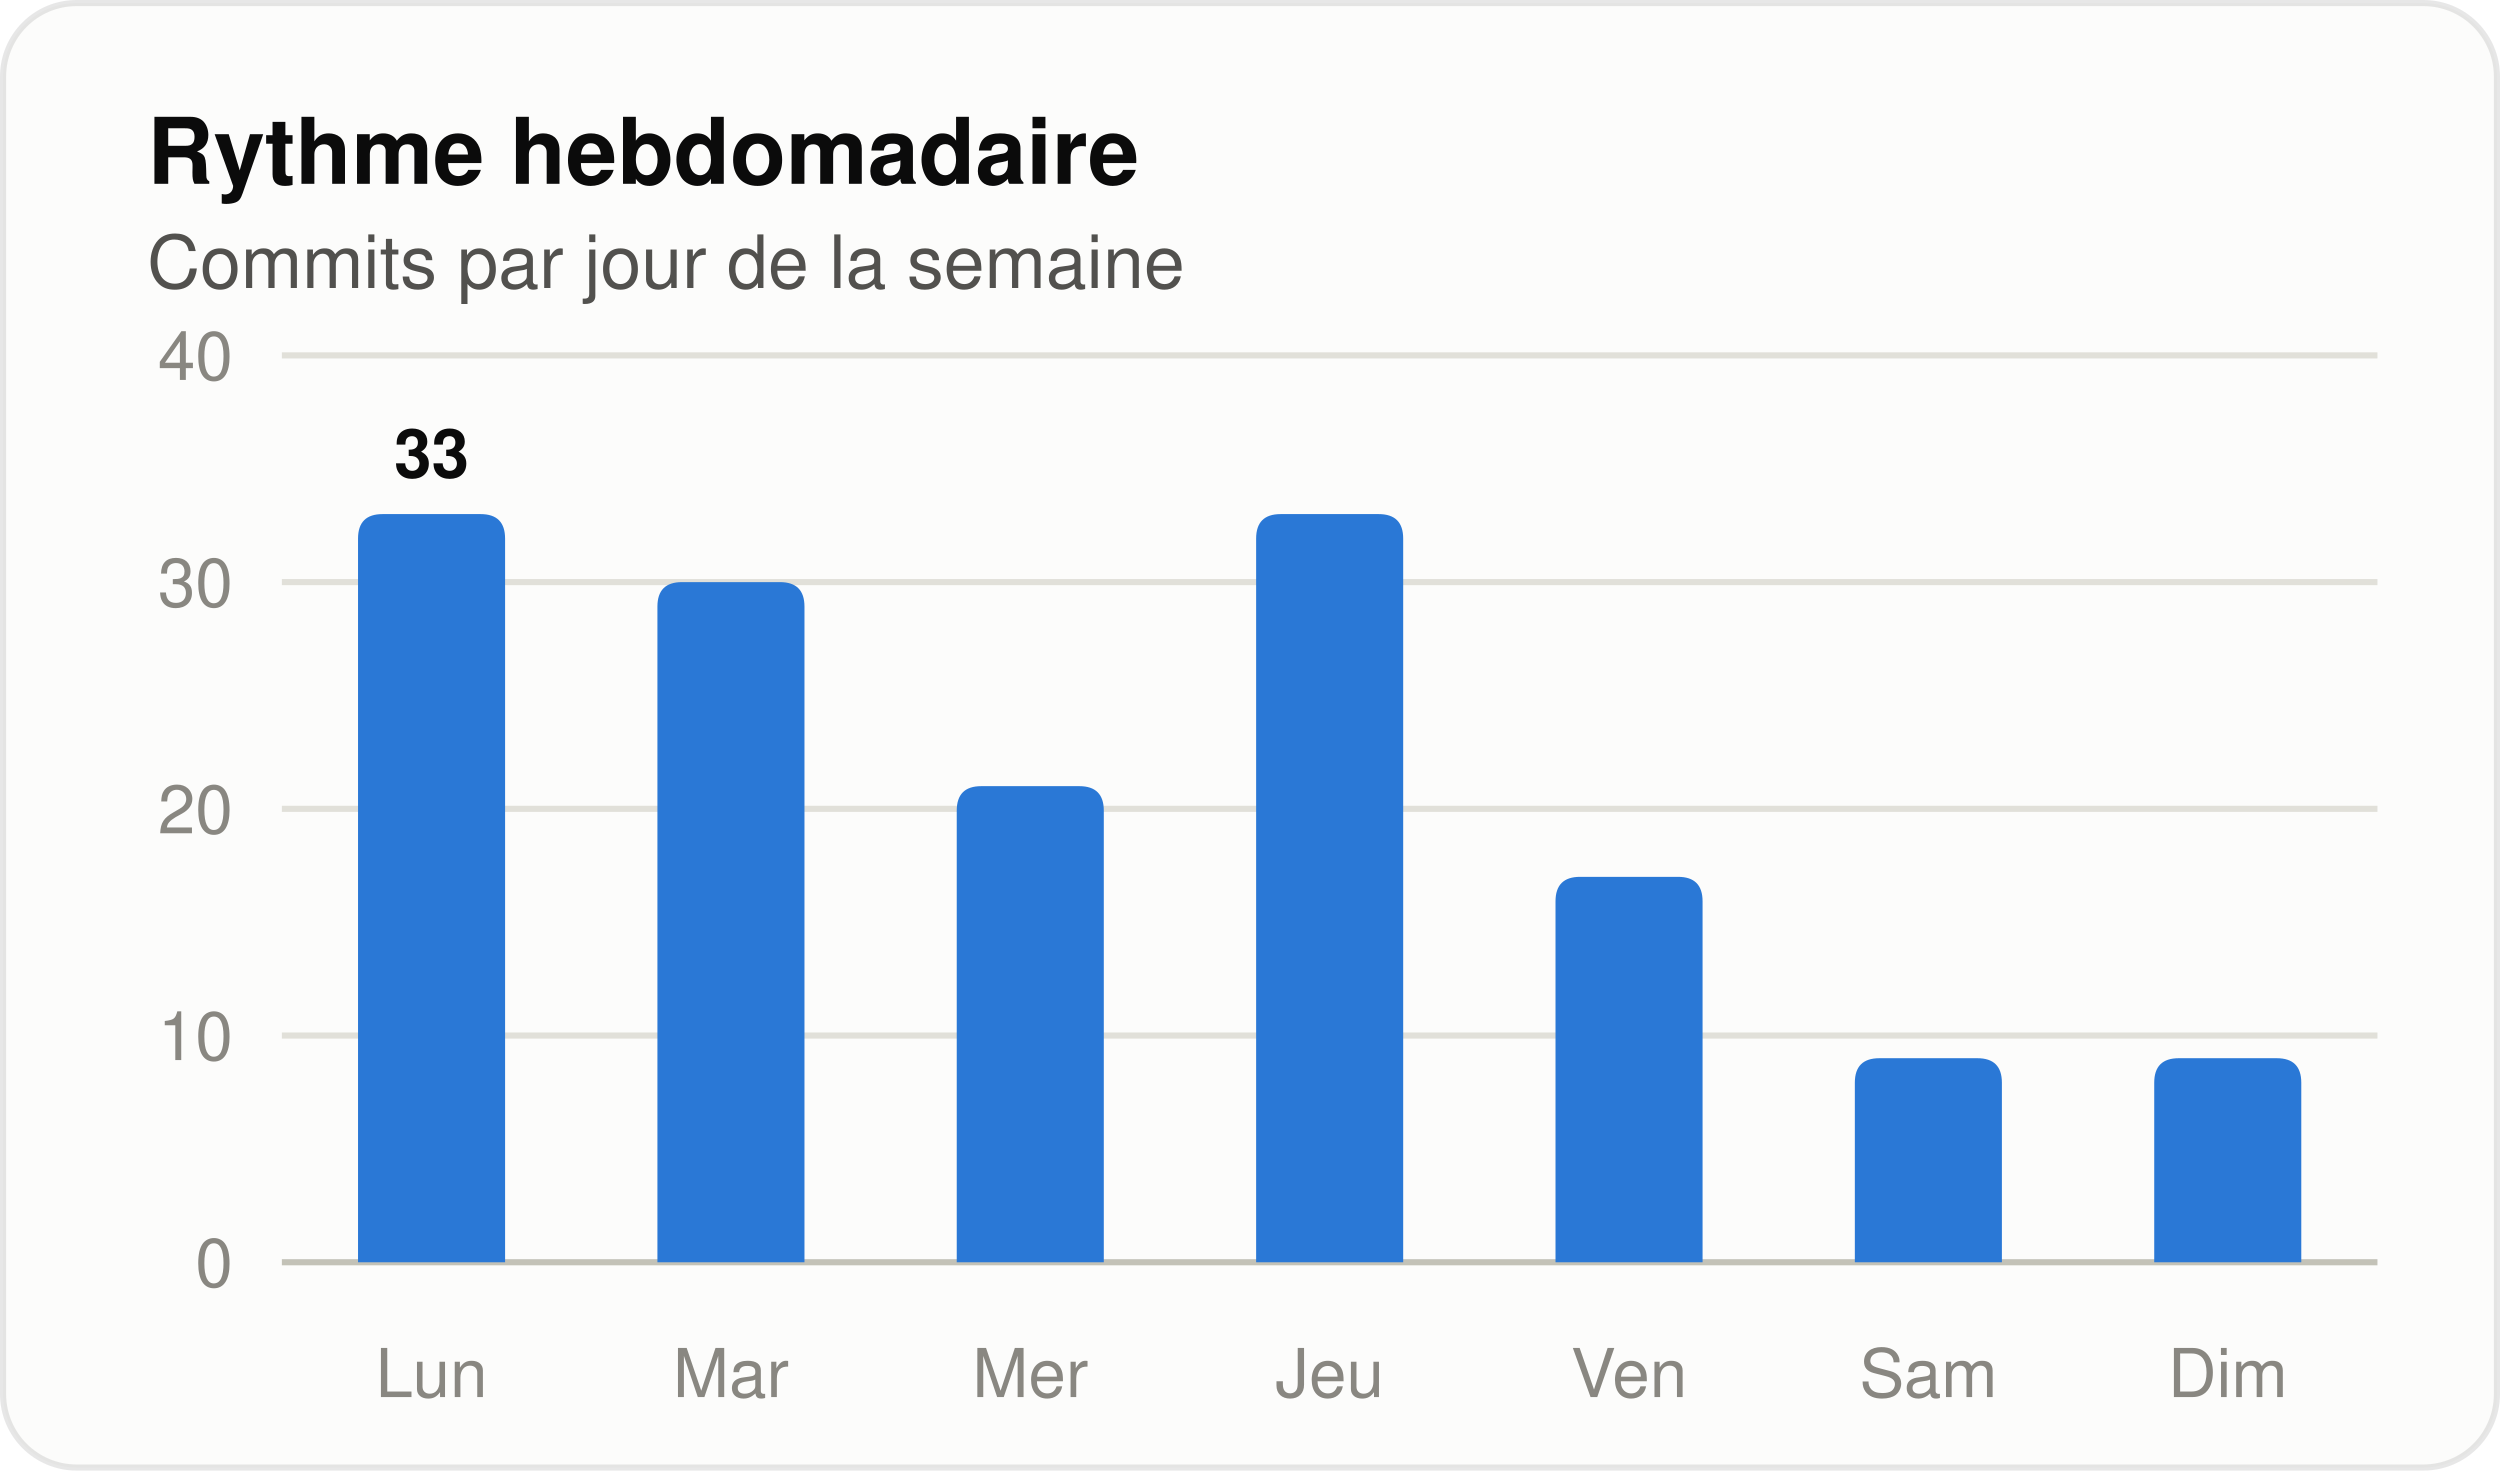
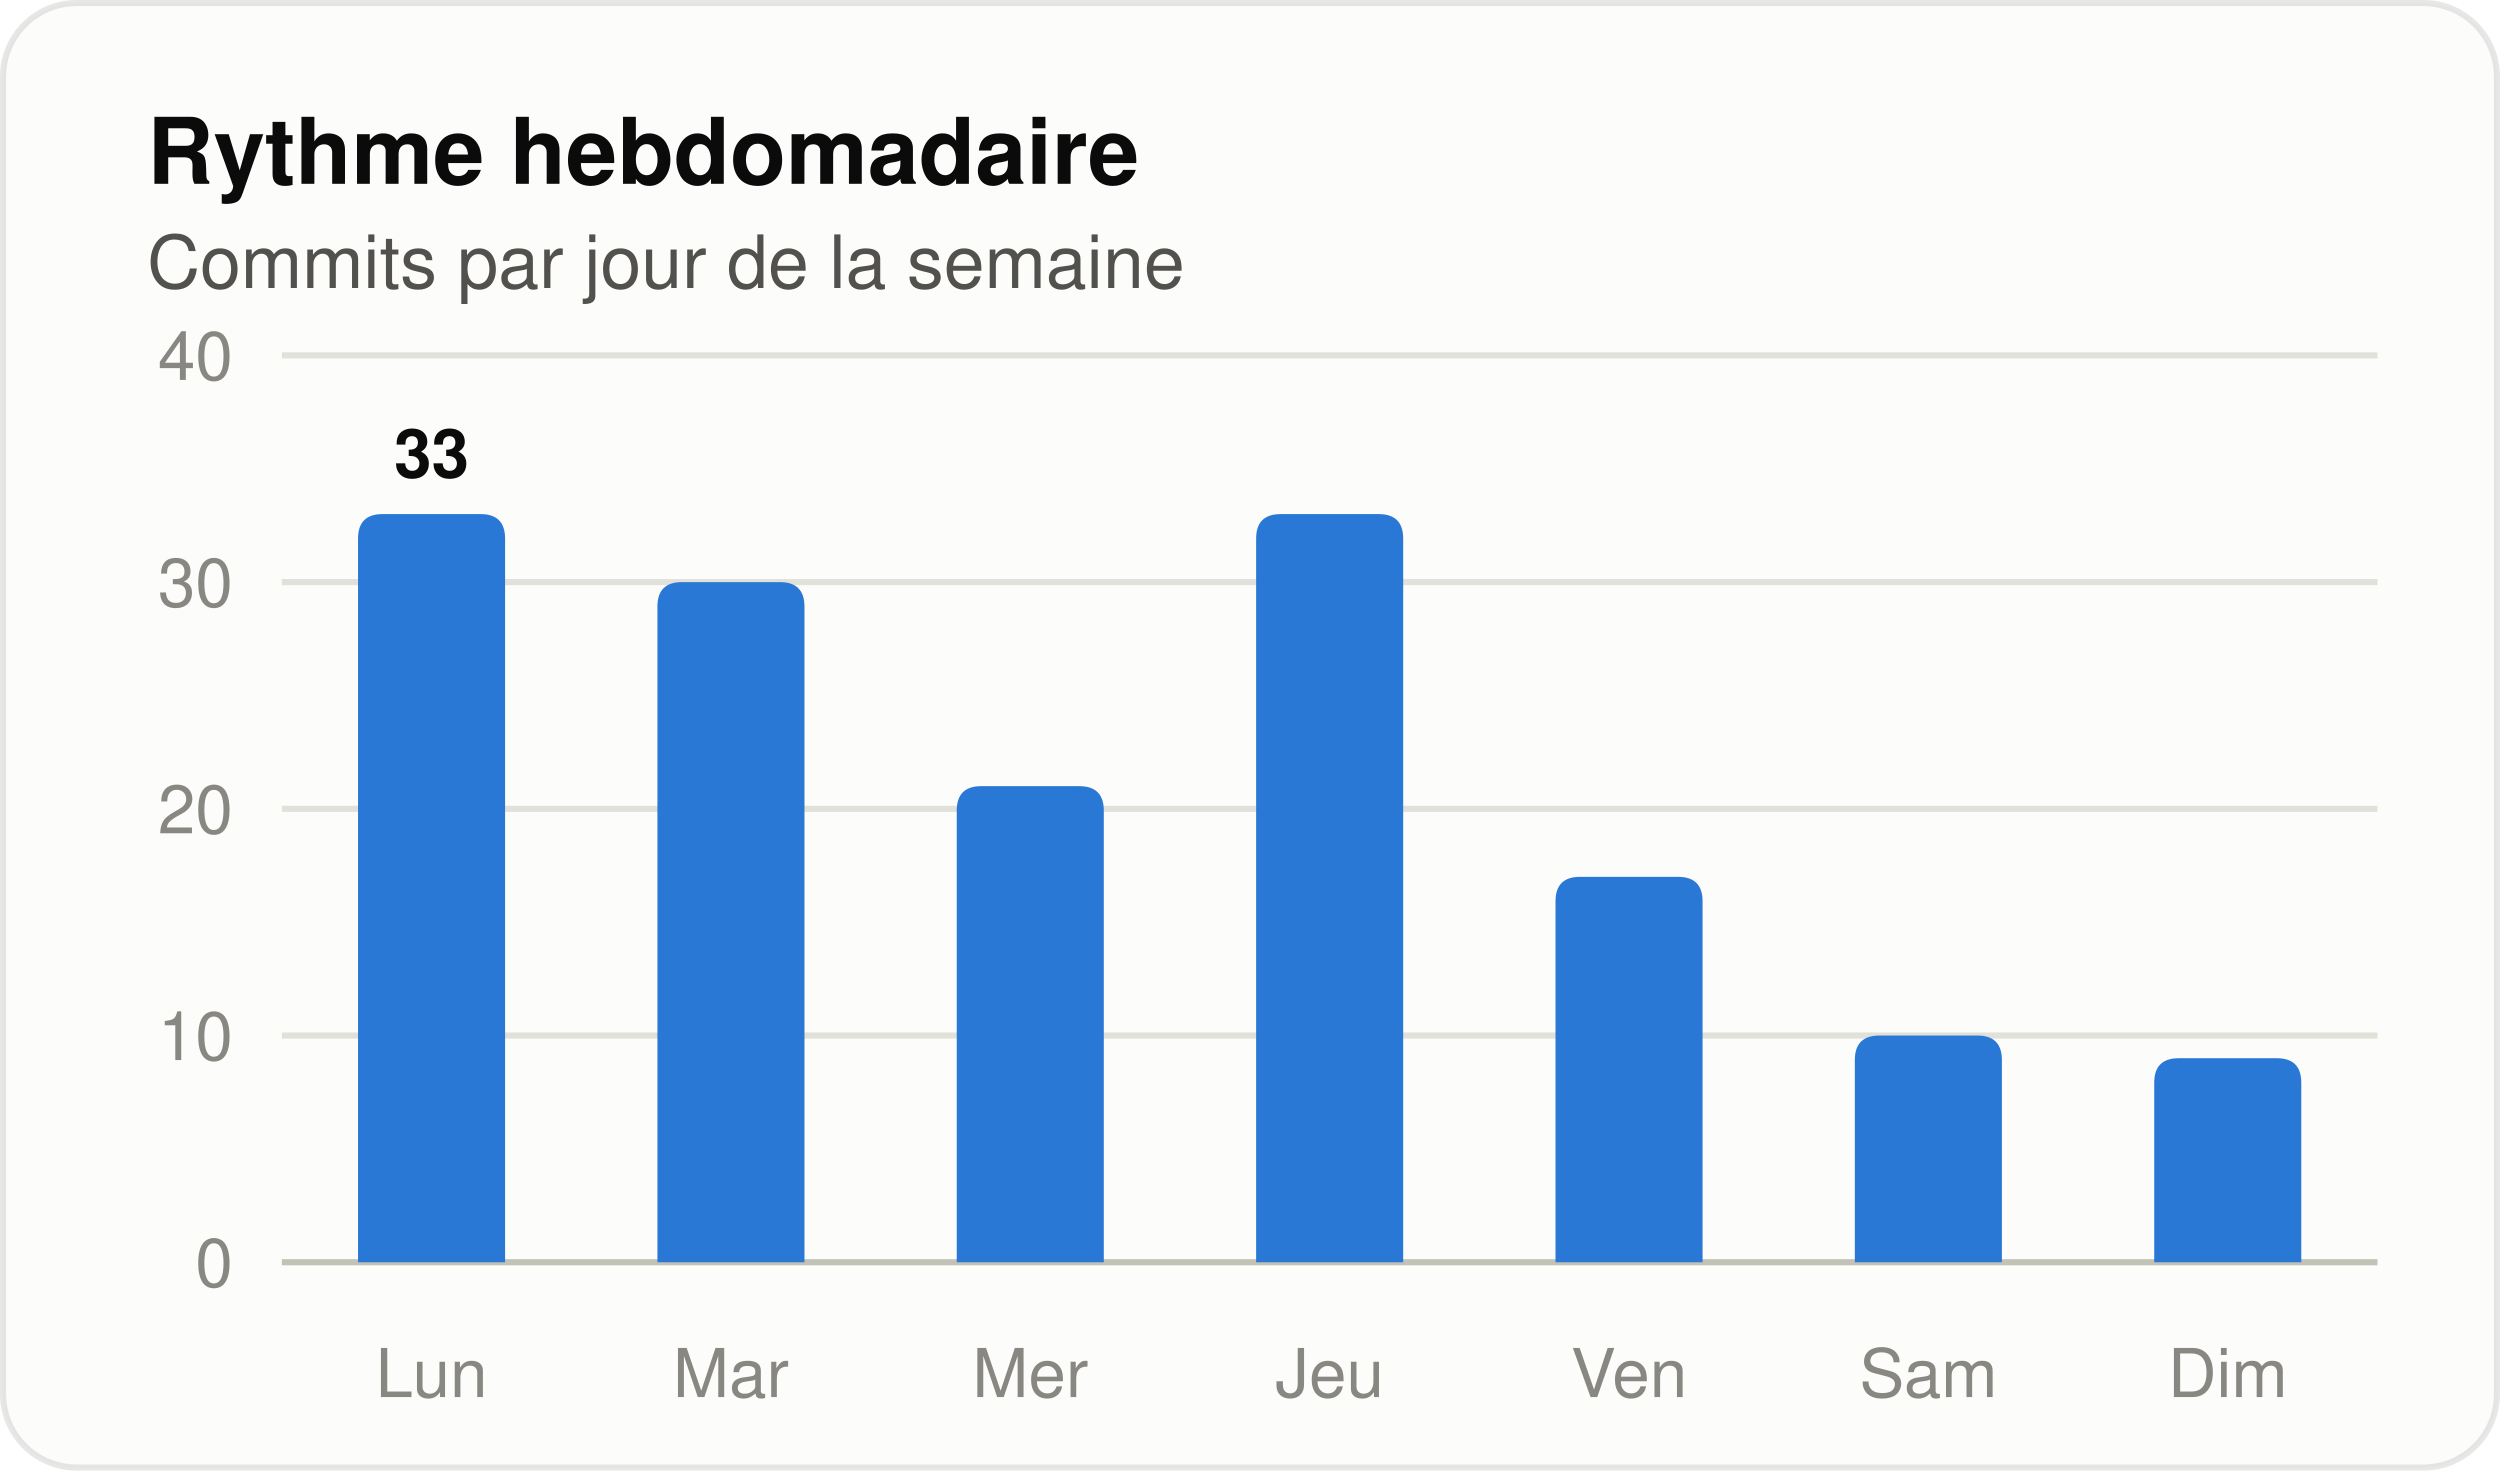
<svg xmlns="http://www.w3.org/2000/svg" width="408" height="240" viewBox="0 0 408 240" role="img" aria-label="Histogramme des commits par jour de la semaine" font-family="system-ui, 'Segoe UI', Ubuntu, Helvetica, Arial, sans-serif">
  <rect x="0.5" y="0.5" width="407" height="239" rx="12" fill="#fcfcfb" stroke="rgba(11,11,11,0.10)" />
  <text x="24" y="30" font-size="15" fill="#0b0b0b" font-weight="600">Rythme hebdomadaire</text>
  <text x="24" y="47" font-size="12" fill="#52514e">Commits par jour de la semaine</text>
  <line x1="46" y1="206.0" x2="388" y2="206.0" stroke="#c3c2b7" stroke-width="1" />
  <text x="38" y="210" font-size="11" fill="#898781" text-anchor="end" font-variant-numeric="tabular-nums">0</text>
  <line x1="46" y1="169.0" x2="388" y2="169.0" stroke="#e1e0d9" stroke-width="1" />
  <text x="38" y="173" font-size="11" fill="#898781" text-anchor="end" font-variant-numeric="tabular-nums">10</text>
  <line x1="46" y1="132.0" x2="388" y2="132.0" stroke="#e1e0d9" stroke-width="1" />
  <text x="38" y="136" font-size="11" fill="#898781" text-anchor="end" font-variant-numeric="tabular-nums">20</text>
  <line x1="46" y1="95.0" x2="388" y2="95.0" stroke="#e1e0d9" stroke-width="1" />
  <text x="38" y="99" font-size="11" fill="#898781" text-anchor="end" font-variant-numeric="tabular-nums">30</text>
  <line x1="46" y1="58.0" x2="388" y2="58.0" stroke="#e1e0d9" stroke-width="1" />
  <text x="38" y="62" font-size="11" fill="#898781" text-anchor="end" font-variant-numeric="tabular-nums">40</text>
  <path d="M 58.43 206.00 V 87.90 Q 58.43 83.90 62.43 83.90 H 78.43 Q 82.43 83.90 82.43 87.90 V 206.00 Z" fill="#2a78d6" />
  <text x="70.429" y="77.9" font-size="11" fill="#0b0b0b" font-weight="600" text-anchor="middle">33</text>
  <text x="70.429" y="228" font-size="11" fill="#898781" text-anchor="middle">Lun</text>
  <path d="M 107.29 206.00 V 99.00 Q 107.29 95.00 111.29 95.00 H 127.29 Q 131.29 95.00 131.29 99.00 V 206.00 Z" fill="#2a78d6" />
  <text x="119.286" y="228" font-size="11" fill="#898781" text-anchor="middle">Mar</text>
  <path d="M 156.14 206.00 V 132.30 Q 156.14 128.30 160.14 128.30 H 176.14 Q 180.14 128.30 180.14 132.30 V 206.00 Z" fill="#2a78d6" />
  <text x="168.143" y="228" font-size="11" fill="#898781" text-anchor="middle">Mer</text>
  <path d="M 205.00 206.00 V 87.90 Q 205.00 83.90 209.00 83.90 H 225.00 Q 229.00 83.90 229.00 87.90 V 206.00 Z" fill="#2a78d6" />
  <text x="217" y="228" font-size="11" fill="#898781" text-anchor="middle">Jeu</text>
  <path d="M 253.86 206.00 V 147.10 Q 253.86 143.10 257.86 143.10 H 273.86 Q 277.86 143.10 277.86 147.10 V 206.00 Z" fill="#2a78d6" />
  <text x="265.857" y="228" font-size="11" fill="#898781" text-anchor="middle">Ven</text>
-   <path d="M 302.71 206.00 V 176.70 Q 302.71 172.70 306.71 172.70 H 322.71 Q 326.71 172.70 326.71 176.70 V 206.00 Z" fill="#2a78d6" />
+   <path d="M 302.71 206.00 V 173.00 Q 302.71 169.00 306.71 169.00 H 322.71 Q 326.71 169.00 326.71 173.00 V 206.00 Z" fill="#2a78d6" />
  <text x="314.714" y="228" font-size="11" fill="#898781" text-anchor="middle">Sam</text>
  <path d="M 351.57 206.00 V 176.70 Q 351.57 172.70 355.57 172.70 H 371.57 Q 375.57 172.70 375.57 176.70 V 206.00 Z" fill="#2a78d6" />
  <text x="363.571" y="228" font-size="11" fill="#898781" text-anchor="middle">Dim</text>
</svg>
